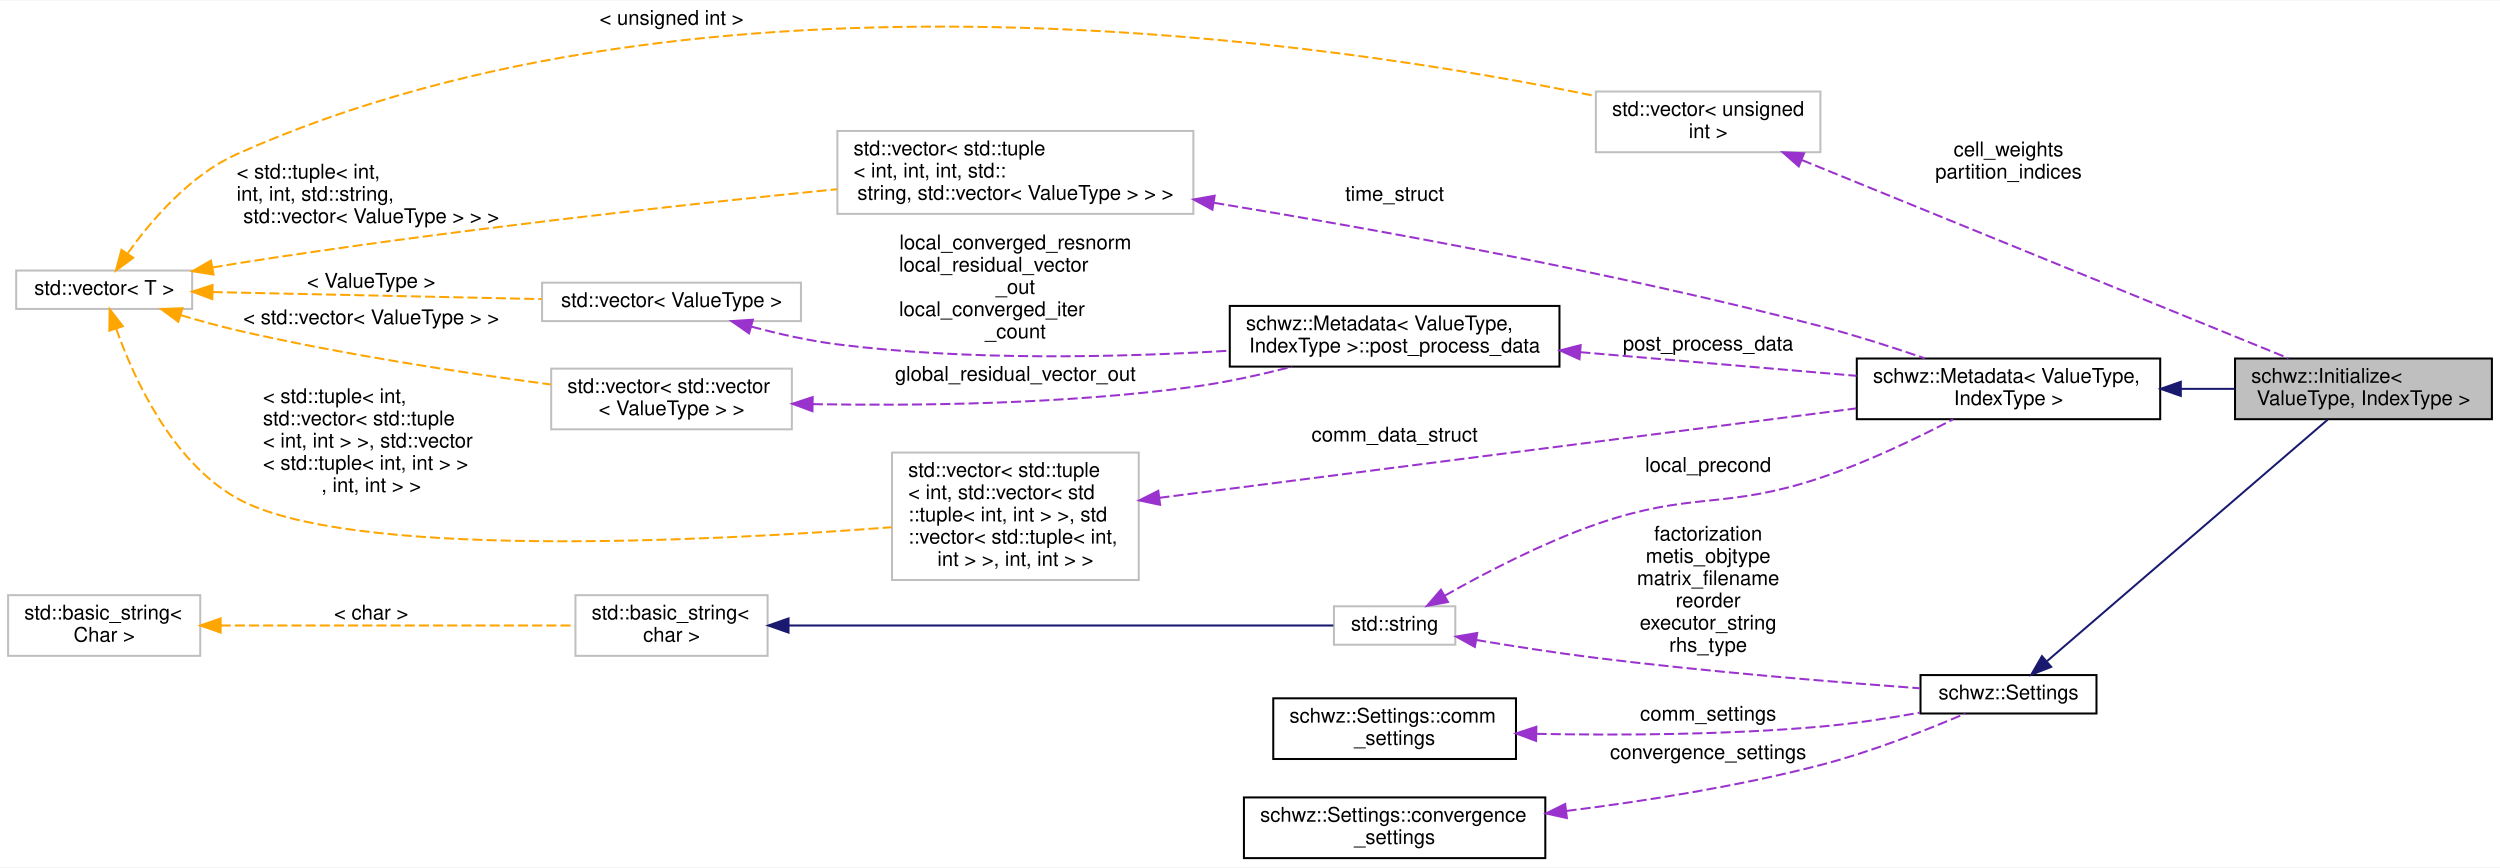
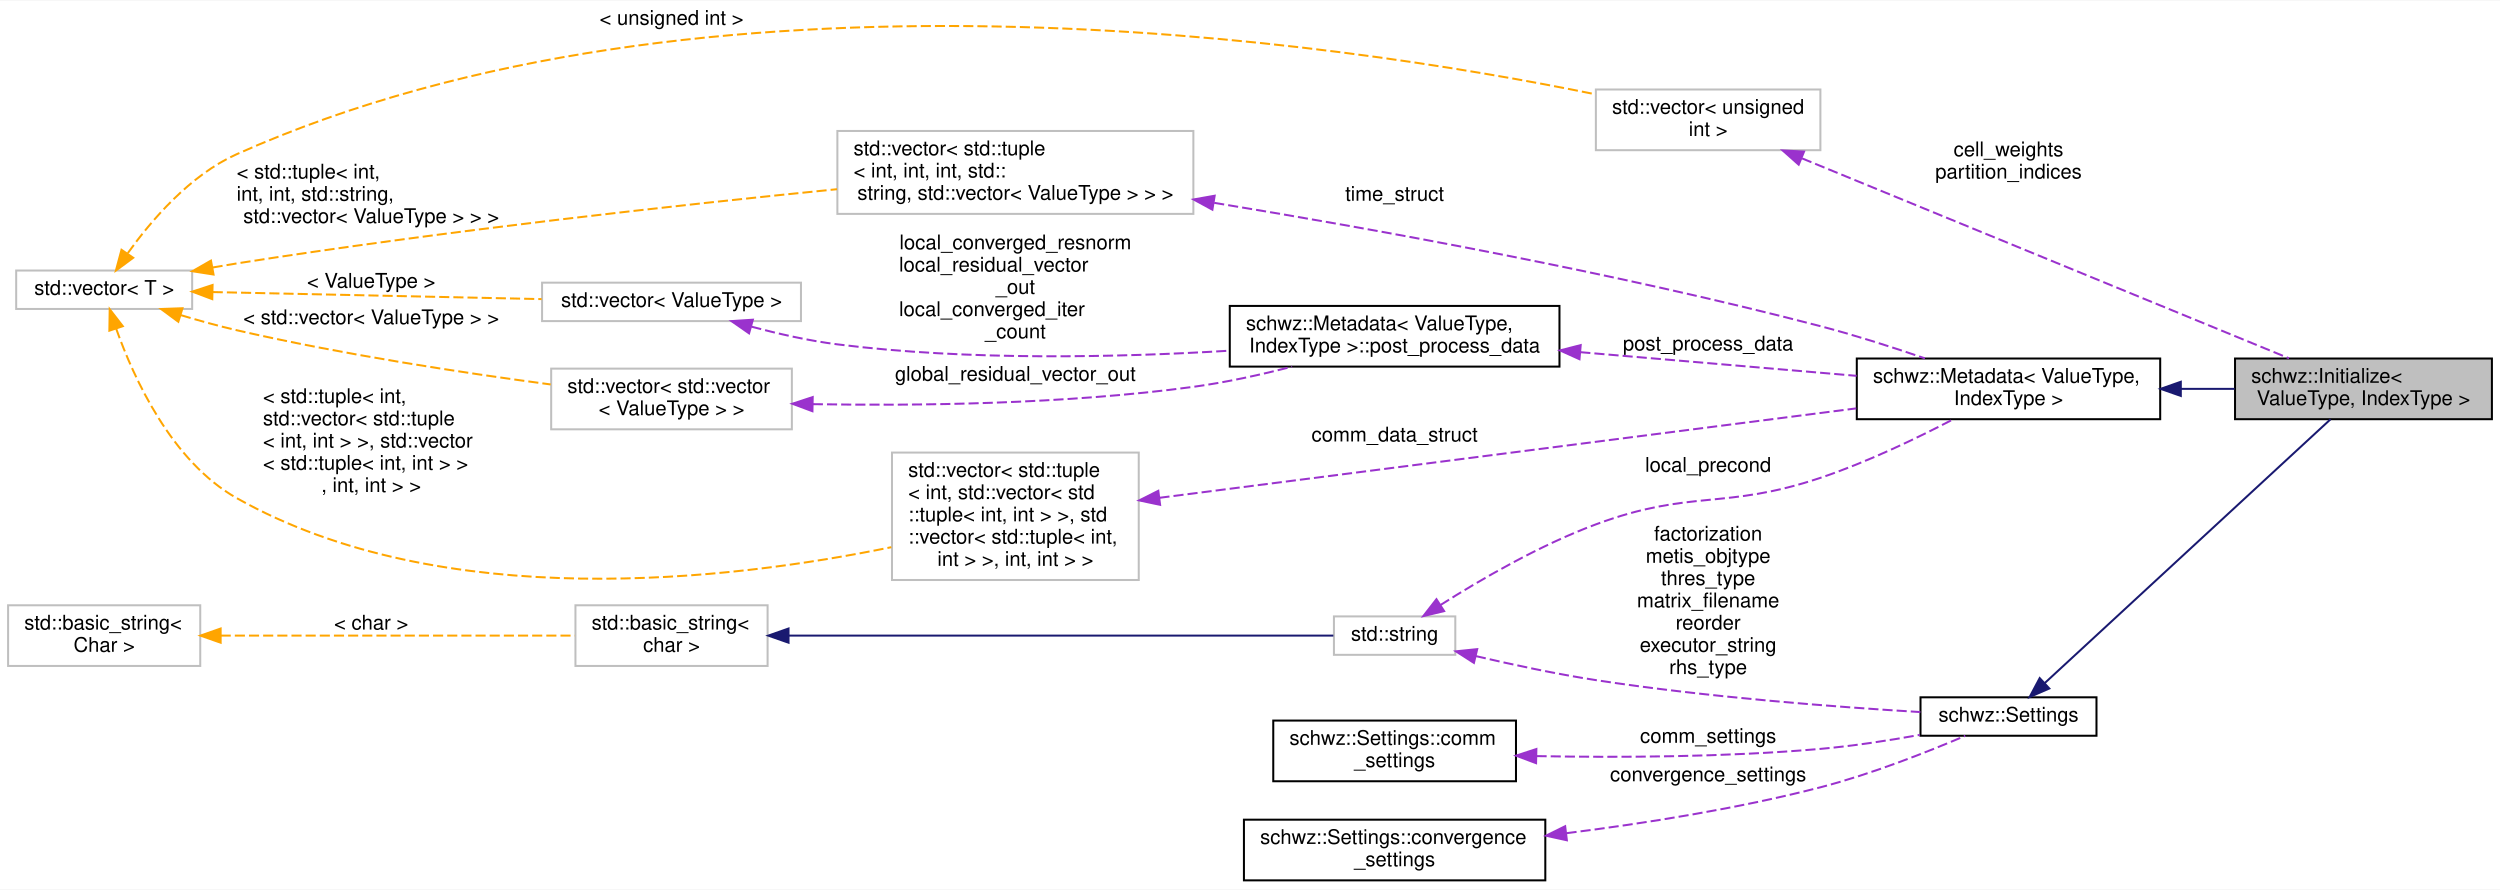
- <svg xmlns="http://www.w3.org/2000/svg" xmlns:xlink="http://www.w3.org/1999/xlink" width="1236pt" height="429pt" viewBox="0.00 0.00 1236.00 428.50">
-   <g id="graph0" class="graph" transform="scale(1 1) rotate(0) translate(4 424.5)">
-     <polygon fill="#ffffff" stroke="transparent" points="-4,4 -4,-424.5 1232,-424.5 1232,4 -4,4" />
+ <svg xmlns="http://www.w3.org/2000/svg" xmlns:xlink="http://www.w3.org/1999/xlink" width="1236pt" height="440pt" viewBox="0.00 0.00 1236.00 439.50">
+   <g id="graph0" class="graph" transform="scale(1 1) rotate(0) translate(4 435.5)">
+     <polygon fill="#ffffff" stroke="transparent" points="-4,4 -4,-435.5 1232,-435.5 1232,4 -4,4" />
    <g id="node1" class="node">
-       <polygon fill="#bfbfbf" stroke="#000000" points="1101,-217.5 1101,-247.5 1228,-247.5 1228,-217.5 1101,-217.5" />
-       <text text-anchor="start" x="1109" y="-235.5" font-family="Helvetica,sans-Serif" font-size="10.00" fill="#000000">schwz::Initialize&lt;</text>
-       <text text-anchor="middle" x="1164.5" y="-224.5" font-family="Helvetica,sans-Serif" font-size="10.00" fill="#000000"> ValueType, IndexType &gt;</text>
+       <polygon fill="#bfbfbf" stroke="#000000" points="1101,-228.5 1101,-258.5 1228,-258.5 1228,-228.5 1101,-228.5" />
+       <text text-anchor="start" x="1109" y="-246.5" font-family="Helvetica,sans-Serif" font-size="10.00" fill="#000000">schwz::Initialize&lt;</text>
+       <text text-anchor="middle" x="1164.5" y="-235.5" font-family="Helvetica,sans-Serif" font-size="10.00" fill="#000000"> ValueType, IndexType &gt;</text>
    </g>
    <g id="node2" class="node">
      <g id="a_node2">
        <a xlink:href="structschwz_1_1Settings.html" target="_top" xlink:title="The struct that contains the solver settings and the parameters to be set by the user. ">
          <polygon fill="#ffffff" stroke="#000000" points="945.5,-72 945.5,-91 1032.5,-91 1032.5,-72 945.5,-72" />
          <text text-anchor="middle" x="989" y="-79" font-family="Helvetica,sans-Serif" font-size="10.00" fill="#000000">schwz::Settings</text>
        </a>
      </g>
    </g>
    <g id="edge1" class="edge">
-       <path fill="none" stroke="#191970" d="M1008.104,-97.937C1042.338,-127.392 1113.652,-188.75 1146.824,-217.291" />
-       <polygon fill="#191970" stroke="#191970" points="1010.108,-95.044 1000.245,-91.175 1005.543,-100.351 1010.108,-95.044" />
+       <path fill="none" stroke="#191970" d="M1006.865,-97.99C1041.068,-129.562 1115.322,-198.104 1148.233,-228.484" />
+       <polygon fill="#191970" stroke="#191970" points="1009.175,-95.36 999.453,-91.149 1004.427,-100.503 1009.175,-95.36" />
    </g>
    <g id="node3" class="node">
      <g id="a_node3">
        <a xlink:href="structschwz_1_1Settings_1_1comm__settings.html" target="_top" xlink:title="The settings for the various available communication paradigms. ">
          <polygon fill="#ffffff" stroke="#000000" points="625.5,-49.5 625.5,-79.5 745.5,-79.5 745.5,-49.5 625.5,-49.5" />
          <text text-anchor="start" x="633.5" y="-67.5" font-family="Helvetica,sans-Serif" font-size="10.00" fill="#000000">schwz::Settings::comm</text>
          <text text-anchor="middle" x="685.5" y="-56.5" font-family="Helvetica,sans-Serif" font-size="10.00" fill="#000000">_settings</text>
        </a>
      </g>
    </g>
    <g id="edge2" class="edge">
      <path fill="none" stroke="#9a32cd" stroke-dasharray="5,2" d="M755.666,-61.934C796.66,-61.159 849.35,-61.405 896,-65.5 912.157,-66.918 929.726,-69.633 945.198,-72.428" />
      <polygon fill="#9a32cd" stroke="#9a32cd" points="755.429,-58.439 745.506,-62.152 755.579,-65.437 755.429,-58.439" />
      <text text-anchor="middle" x="840.5" y="-68.5" font-family="Helvetica,sans-Serif" font-size="10.00" fill="#000000"> comm_settings</text>
    </g>
    <g id="node4" class="node">
      <g id="a_node4">
        <a xlink:title="STL class. ">
-           <polygon fill="#ffffff" stroke="#bfbfbf" points="655.5,-106 655.5,-125 715.5,-125 715.5,-106 655.5,-106" />
-           <text text-anchor="middle" x="685.5" y="-113" font-family="Helvetica,sans-Serif" font-size="10.00" fill="#000000">std::string</text>
+           <polygon fill="#ffffff" stroke="#bfbfbf" points="655.5,-112 655.5,-131 715.5,-131 715.5,-112 655.5,-112" />
+           <text text-anchor="middle" x="685.5" y="-119" font-family="Helvetica,sans-Serif" font-size="10.00" fill="#000000">std::string</text>
        </a>
      </g>
    </g>
    <g id="edge3" class="edge">
-       <path fill="none" stroke="#9a32cd" stroke-dasharray="5,2" d="M725.811,-108.347C743.872,-105.316 765.46,-101.93 785,-99.5 840.041,-92.655 903.754,-87.468 945.13,-84.461" />
-       <polygon fill="#9a32cd" stroke="#9a32cd" points="725.174,-104.905 715.903,-110.033 726.348,-111.806 725.174,-104.905" />
-       <text text-anchor="middle" x="840.5" y="-157.5" font-family="Helvetica,sans-Serif" font-size="10.00" fill="#000000"> factorization</text>
-       <text text-anchor="middle" x="840.5" y="-146.5" font-family="Helvetica,sans-Serif" font-size="10.00" fill="#000000">metis_objtype</text>
+       <path fill="none" stroke="#9a32cd" stroke-dasharray="5,2" d="M725.681,-111.372C743.717,-107.148 765.322,-102.531 785,-99.5 839.994,-91.031 903.989,-86.189 945.427,-83.706" />
+       <polygon fill="#9a32cd" stroke="#9a32cd" points="724.705,-108.006 715.791,-113.731 726.33,-114.815 724.705,-108.006" />
+       <text text-anchor="middle" x="840.5" y="-168.5" font-family="Helvetica,sans-Serif" font-size="10.00" fill="#000000"> factorization</text>
+       <text text-anchor="middle" x="840.5" y="-157.5" font-family="Helvetica,sans-Serif" font-size="10.00" fill="#000000">metis_objtype</text>
+       <text text-anchor="middle" x="840.5" y="-146.5" font-family="Helvetica,sans-Serif" font-size="10.00" fill="#000000">thres_type</text>
      <text text-anchor="middle" x="840.5" y="-135.5" font-family="Helvetica,sans-Serif" font-size="10.00" fill="#000000">matrix_filename</text>
      <text text-anchor="middle" x="840.5" y="-124.5" font-family="Helvetica,sans-Serif" font-size="10.00" fill="#000000">reorder</text>
      <text text-anchor="middle" x="840.5" y="-113.5" font-family="Helvetica,sans-Serif" font-size="10.00" fill="#000000">executor_string</text>
      <text text-anchor="middle" x="840.5" y="-102.5" font-family="Helvetica,sans-Serif" font-size="10.00" fill="#000000">rhs_type</text>
    </g>
    <g id="node8" class="node">
      <g id="a_node8">
        <a xlink:href="structschwz_1_1Metadata.html" target="_top" xlink:title="The solver metadata struct. ">
-           <polygon fill="#ffffff" stroke="#000000" points="914,-217.5 914,-247.5 1064,-247.5 1064,-217.5 914,-217.5" />
-           <text text-anchor="start" x="922" y="-235.5" font-family="Helvetica,sans-Serif" font-size="10.00" fill="#000000">schwz::Metadata&lt; ValueType,</text>
-           <text text-anchor="middle" x="989" y="-224.5" font-family="Helvetica,sans-Serif" font-size="10.00" fill="#000000"> IndexType &gt;</text>
+           <polygon fill="#ffffff" stroke="#000000" points="914,-228.5 914,-258.5 1064,-258.5 1064,-228.5 914,-228.5" />
+           <text text-anchor="start" x="922" y="-246.5" font-family="Helvetica,sans-Serif" font-size="10.00" fill="#000000">schwz::Metadata&lt; ValueType,</text>
+           <text text-anchor="middle" x="989" y="-235.5" font-family="Helvetica,sans-Serif" font-size="10.00" fill="#000000"> IndexType &gt;</text>
        </a>
      </g>
    </g>
    <g id="edge10" class="edge">
-       <path fill="none" stroke="#9a32cd" stroke-dasharray="5,2" d="M710.37,-130.297C730.029,-141.419 758.483,-156.269 785,-165.5 832.581,-182.063 848.226,-172.503 896,-188.5 918.865,-196.156 943.477,-207.974 961.635,-217.434" />
-       <polygon fill="#9a32cd" stroke="#9a32cd" points="711.886,-127.131 701.473,-125.177 708.395,-133.199 711.886,-127.131" />
-       <text text-anchor="middle" x="840.5" y="-191.5" font-family="Helvetica,sans-Serif" font-size="10.00" fill="#000000"> local_precond</text>
+       <path fill="none" stroke="#9a32cd" stroke-dasharray="5,2" d="M708.187,-136.64C727.764,-149.055 757.197,-166.205 785,-176.5 832.246,-193.995 848.226,-183.503 896,-199.5 918.865,-207.156 943.477,-218.974 961.635,-228.434" />
+       <polygon fill="#9a32cd" stroke="#9a32cd" points="709.973,-133.626 699.673,-131.143 706.176,-139.507 709.973,-133.626" />
+       <text text-anchor="middle" x="840.5" y="-202.5" font-family="Helvetica,sans-Serif" font-size="10.00" fill="#000000"> local_precond</text>
    </g>
    <g id="node5" class="node">
-       <polygon fill="#ffffff" stroke="#bfbfbf" points="280.5,-100.5 280.5,-130.5 375.5,-130.5 375.5,-100.5 280.5,-100.5" />
-       <text text-anchor="start" x="288.5" y="-118.5" font-family="Helvetica,sans-Serif" font-size="10.00" fill="#000000">std::basic_string&lt;</text>
-       <text text-anchor="middle" x="328" y="-107.5" font-family="Helvetica,sans-Serif" font-size="10.00" fill="#000000"> char &gt;</text>
+       <polygon fill="#ffffff" stroke="#bfbfbf" points="280.5,-106.5 280.5,-136.5 375.5,-136.5 375.5,-106.5 280.5,-106.5" />
+       <text text-anchor="start" x="288.5" y="-124.5" font-family="Helvetica,sans-Serif" font-size="10.00" fill="#000000">std::basic_string&lt;</text>
+       <text text-anchor="middle" x="328" y="-113.5" font-family="Helvetica,sans-Serif" font-size="10.00" fill="#000000"> char &gt;</text>
    </g>
    <g id="edge4" class="edge">
-       <path fill="none" stroke="#191970" d="M385.845,-115.5C462.709,-115.5 595.715,-115.5 655.211,-115.5" />
-       <polygon fill="#191970" stroke="#191970" points="385.843,-112 375.843,-115.5 385.843,-119 385.843,-112" />
+       <path fill="none" stroke="#191970" d="M385.845,-121.5C462.709,-121.5 595.715,-121.5 655.211,-121.5" />
+       <polygon fill="#191970" stroke="#191970" points="385.843,-118 375.843,-121.5 385.843,-125 385.843,-118" />
    </g>
    <g id="node6" class="node">
      <g id="a_node6">
        <a xlink:title="STL class. ">
-           <polygon fill="#ffffff" stroke="#bfbfbf" points="0,-100.5 0,-130.5 95,-130.5 95,-100.5 0,-100.5" />
-           <text text-anchor="start" x="8" y="-118.5" font-family="Helvetica,sans-Serif" font-size="10.00" fill="#000000">std::basic_string&lt;</text>
-           <text text-anchor="middle" x="47.5" y="-107.5" font-family="Helvetica,sans-Serif" font-size="10.00" fill="#000000"> Char &gt;</text>
+           <polygon fill="#ffffff" stroke="#bfbfbf" points="0,-106.5 0,-136.5 95,-136.5 95,-106.5 0,-106.5" />
+           <text text-anchor="start" x="8" y="-124.5" font-family="Helvetica,sans-Serif" font-size="10.00" fill="#000000">std::basic_string&lt;</text>
+           <text text-anchor="middle" x="47.5" y="-113.5" font-family="Helvetica,sans-Serif" font-size="10.00" fill="#000000"> Char &gt;</text>
        </a>
      </g>
    </g>
    <g id="edge5" class="edge">
-       <path fill="none" stroke="#ffa500" stroke-dasharray="5,2" d="M105.094,-115.5C156.777,-115.5 231.742,-115.5 280.184,-115.5" />
-       <polygon fill="#ffa500" stroke="#ffa500" points="105.083,-112 95.083,-115.5 105.083,-119 105.083,-112" />
-       <text text-anchor="middle" x="179.5" y="-118.5" font-family="Helvetica,sans-Serif" font-size="10.00" fill="#000000"> &lt; char &gt;</text>
+       <path fill="none" stroke="#ffa500" stroke-dasharray="5,2" d="M105.094,-121.5C156.777,-121.5 231.742,-121.5 280.184,-121.5" />
+       <polygon fill="#ffa500" stroke="#ffa500" points="105.083,-118 95.083,-121.5 105.083,-125 105.083,-118" />
+       <text text-anchor="middle" x="179.5" y="-124.5" font-family="Helvetica,sans-Serif" font-size="10.00" fill="#000000"> &lt; char &gt;</text>
    </g>
    <g id="node7" class="node">
      <g id="a_node7">
        <a xlink:href="structschwz_1_1Settings_1_1convergence__settings.html" target="_top" xlink:title="The various convergence settings available. ">
          <polygon fill="#ffffff" stroke="#000000" points="611,-.5 611,-30.5 760,-30.5 760,-.5 611,-.5" />
          <text text-anchor="start" x="619" y="-18.5" font-family="Helvetica,sans-Serif" font-size="10.00" fill="#000000">schwz::Settings::convergence</text>
          <text text-anchor="middle" x="685.5" y="-7.5" font-family="Helvetica,sans-Serif" font-size="10.00" fill="#000000">_settings</text>
        </a>
      </g>
    </g>
    <g id="edge6" class="edge">
      <path fill="none" stroke="#9a32cd" stroke-dasharray="5,2" d="M770.492,-23.822C809.168,-28.677 855.292,-35.972 896,-46.5 921.22,-53.023 949.044,-64.028 967.626,-71.958" />
      <polygon fill="#9a32cd" stroke="#9a32cd" points="770.662,-20.317 760.312,-22.578 769.813,-27.265 770.662,-20.317" />
      <text text-anchor="middle" x="840.5" y="-49.5" font-family="Helvetica,sans-Serif" font-size="10.00" fill="#000000"> convergence_settings</text>
    </g>
    <g id="edge7" class="edge">
-       <path fill="none" stroke="#191970" d="M1074.243,-232.5C1083.177,-232.5 1092.145,-232.5 1100.777,-232.5" />
-       <polygon fill="#191970" stroke="#191970" points="1074.192,-229 1064.191,-232.5 1074.191,-236 1074.192,-229" />
+       <path fill="none" stroke="#191970" d="M1074.243,-243.5C1083.177,-243.5 1092.145,-243.5 1100.777,-243.5" />
+       <polygon fill="#191970" stroke="#191970" points="1074.192,-240 1064.191,-243.5 1074.191,-247 1074.192,-240" />
    </g>
    <g id="node9" class="node">
-       <polygon fill="#ffffff" stroke="#bfbfbf" points="410,-319 410,-360 586,-360 586,-319 410,-319" />
-       <text text-anchor="start" x="418" y="-348" font-family="Helvetica,sans-Serif" font-size="10.00" fill="#000000">std::vector&lt; std::tuple</text>
-       <text text-anchor="start" x="418" y="-337" font-family="Helvetica,sans-Serif" font-size="10.00" fill="#000000">&lt; int, int, int, std::</text>
-       <text text-anchor="middle" x="498" y="-326" font-family="Helvetica,sans-Serif" font-size="10.00" fill="#000000">string, std::vector&lt; ValueType &gt; &gt; &gt;</text>
+       <polygon fill="#ffffff" stroke="#bfbfbf" points="410,-330 410,-371 586,-371 586,-330 410,-330" />
+       <text text-anchor="start" x="418" y="-359" font-family="Helvetica,sans-Serif" font-size="10.00" fill="#000000">std::vector&lt; std::tuple</text>
+       <text text-anchor="start" x="418" y="-348" font-family="Helvetica,sans-Serif" font-size="10.00" fill="#000000">&lt; int, int, int, std::</text>
+       <text text-anchor="middle" x="498" y="-337" font-family="Helvetica,sans-Serif" font-size="10.00" fill="#000000">string, std::vector&lt; ValueType &gt; &gt; &gt;</text>
    </g>
    <g id="edge8" class="edge">
-       <path fill="none" stroke="#9a32cd" stroke-dasharray="5,2" d="M596.29,-324.476C677.34,-311.194 794.986,-289.855 896,-263.5 913.127,-259.031 931.687,-253.077 947.689,-247.582" />
-       <polygon fill="#9a32cd" stroke="#9a32cd" points="595.403,-321.074 586.095,-326.136 596.528,-327.983 595.403,-321.074" />
-       <text text-anchor="middle" x="685.5" y="-325.5" font-family="Helvetica,sans-Serif" font-size="10.00" fill="#000000"> time_struct</text>
+       <path fill="none" stroke="#9a32cd" stroke-dasharray="5,2" d="M596.29,-335.476C677.34,-322.194 794.986,-300.855 896,-274.5 913.127,-270.031 931.687,-264.077 947.689,-258.582" />
+       <polygon fill="#9a32cd" stroke="#9a32cd" points="595.403,-332.074 586.095,-337.136 596.528,-338.983 595.403,-332.074" />
+       <text text-anchor="middle" x="685.5" y="-336.5" font-family="Helvetica,sans-Serif" font-size="10.00" fill="#000000"> time_struct</text>
    </g>
    <g id="node10" class="node">
      <g id="a_node10">
        <a xlink:title="STL class. ">
-           <polygon fill="#ffffff" stroke="#bfbfbf" points="4,-272 4,-291 91,-291 91,-272 4,-272" />
-           <text text-anchor="middle" x="47.5" y="-279" font-family="Helvetica,sans-Serif" font-size="10.00" fill="#000000">std::vector&lt; T &gt;</text>
+           <polygon fill="#ffffff" stroke="#bfbfbf" points="4,-283 4,-302 91,-302 91,-283 4,-283" />
+           <text text-anchor="middle" x="47.5" y="-290" font-family="Helvetica,sans-Serif" font-size="10.00" fill="#000000">std::vector&lt; T &gt;</text>
        </a>
      </g>
    </g>
    <g id="edge9" class="edge">
-       <path fill="none" stroke="#ffa500" stroke-dasharray="5,2" d="M101.09,-292.496C105.114,-293.211 109.117,-293.889 113,-294.5 214.377,-310.459 331.595,-323.373 409.806,-331.207" />
-       <polygon fill="#ffa500" stroke="#ffa500" points="101.571,-289.026 91.102,-290.656 100.303,-295.91 101.571,-289.026" />
-       <text text-anchor="start" x="113" y="-336.5" font-family="Helvetica,sans-Serif" font-size="10.00" fill="#000000"> &lt; std::tuple&lt; int,</text>
-       <text text-anchor="start" x="113" y="-325.5" font-family="Helvetica,sans-Serif" font-size="10.00" fill="#000000"> int, int, std::string,</text>
-       <text text-anchor="middle" x="179.5" y="-314.5" font-family="Helvetica,sans-Serif" font-size="10.00" fill="#000000"> std::vector&lt; ValueType &gt; &gt; &gt;</text>
+       <path fill="none" stroke="#ffa500" stroke-dasharray="5,2" d="M101.09,-303.496C105.114,-304.211 109.117,-304.889 113,-305.5 214.377,-321.459 331.595,-334.373 409.806,-342.207" />
+       <polygon fill="#ffa500" stroke="#ffa500" points="101.571,-300.026 91.102,-301.656 100.303,-306.91 101.571,-300.026" />
+       <text text-anchor="start" x="113" y="-347.5" font-family="Helvetica,sans-Serif" font-size="10.00" fill="#000000"> &lt; std::tuple&lt; int,</text>
+       <text text-anchor="start" x="113" y="-336.5" font-family="Helvetica,sans-Serif" font-size="10.00" fill="#000000"> int, int, std::string,</text>
+       <text text-anchor="middle" x="179.5" y="-325.5" font-family="Helvetica,sans-Serif" font-size="10.00" fill="#000000"> std::vector&lt; ValueType &gt; &gt; &gt;</text>
    </g>
    <g id="node12" class="node">
-       <polygon fill="#ffffff" stroke="#bfbfbf" points="264,-266 264,-285 392,-285 392,-266 264,-266" />
-       <text text-anchor="middle" x="328" y="-273" font-family="Helvetica,sans-Serif" font-size="10.00" fill="#000000">std::vector&lt; ValueType &gt;</text>
+       <polygon fill="#ffffff" stroke="#bfbfbf" points="264,-277 264,-296 392,-296 392,-277 264,-277" />
+       <text text-anchor="middle" x="328" y="-284" font-family="Helvetica,sans-Serif" font-size="10.00" fill="#000000">std::vector&lt; ValueType &gt;</text>
    </g>
    <g id="edge13" class="edge">
-       <path fill="none" stroke="#ffa500" stroke-dasharray="5,2" d="M101.163,-280.352C147.509,-279.361 214.576,-277.926 263.766,-276.874" />
-       <polygon fill="#ffa500" stroke="#ffa500" points="100.943,-276.856 91.02,-280.569 101.093,-283.854 100.943,-276.856" />
-       <text text-anchor="middle" x="179.5" y="-282.5" font-family="Helvetica,sans-Serif" font-size="10.00" fill="#000000"> &lt; ValueType &gt;</text>
+       <path fill="none" stroke="#ffa500" stroke-dasharray="5,2" d="M101.163,-291.352C147.509,-290.361 214.576,-288.926 263.766,-287.874" />
+       <polygon fill="#ffa500" stroke="#ffa500" points="100.943,-287.856 91.02,-291.569 101.093,-294.854 100.943,-287.856" />
+       <text text-anchor="middle" x="179.5" y="-293.5" font-family="Helvetica,sans-Serif" font-size="10.00" fill="#000000"> &lt; ValueType &gt;</text>
    </g>
    <g id="node13" class="node">
-       <polygon fill="#ffffff" stroke="#bfbfbf" points="268.5,-212.5 268.5,-242.5 387.5,-242.5 387.5,-212.5 268.5,-212.5" />
-       <text text-anchor="start" x="276.5" y="-230.5" font-family="Helvetica,sans-Serif" font-size="10.00" fill="#000000">std::vector&lt; std::vector</text>
-       <text text-anchor="middle" x="328" y="-219.5" font-family="Helvetica,sans-Serif" font-size="10.00" fill="#000000">&lt; ValueType &gt; &gt;</text>
+       <polygon fill="#ffffff" stroke="#bfbfbf" points="268.5,-223.5 268.5,-253.5 387.5,-253.5 387.5,-223.5 268.5,-223.5" />
+       <text text-anchor="start" x="276.5" y="-241.5" font-family="Helvetica,sans-Serif" font-size="10.00" fill="#000000">std::vector&lt; std::vector</text>
+       <text text-anchor="middle" x="328" y="-230.5" font-family="Helvetica,sans-Serif" font-size="10.00" fill="#000000">&lt; ValueType &gt; &gt;</text>
    </g>
    <g id="edge15" class="edge">
-       <path fill="none" stroke="#ffa500" stroke-dasharray="5,2" d="M85.446,-268.934C94.416,-266.236 103.993,-263.577 113,-261.5 164.922,-249.529 224.871,-240.431 268.254,-234.672" />
-       <polygon fill="#ffa500" stroke="#ffa500" points="84.159,-265.668 75.638,-271.966 86.226,-272.356 84.159,-265.668" />
-       <text text-anchor="middle" x="179.5" y="-264.5" font-family="Helvetica,sans-Serif" font-size="10.00" fill="#000000"> &lt; std::vector&lt; ValueType &gt; &gt;</text>
+       <path fill="none" stroke="#ffa500" stroke-dasharray="5,2" d="M85.446,-279.934C94.416,-277.236 103.993,-274.577 113,-272.5 164.922,-260.529 224.871,-251.431 268.254,-245.672" />
+       <polygon fill="#ffa500" stroke="#ffa500" points="84.159,-276.668 75.638,-282.966 86.226,-283.356 84.159,-276.668" />
+       <text text-anchor="middle" x="179.5" y="-275.5" font-family="Helvetica,sans-Serif" font-size="10.00" fill="#000000"> &lt; std::vector&lt; ValueType &gt; &gt;</text>
    </g>
    <g id="node14" class="node">
-       <polygon fill="#ffffff" stroke="#bfbfbf" points="437,-138 437,-201 559,-201 559,-138 437,-138" />
-       <text text-anchor="start" x="445" y="-189" font-family="Helvetica,sans-Serif" font-size="10.00" fill="#000000">std::vector&lt; std::tuple</text>
-       <text text-anchor="start" x="445" y="-178" font-family="Helvetica,sans-Serif" font-size="10.00" fill="#000000">&lt; int, std::vector&lt; std</text>
-       <text text-anchor="start" x="445" y="-167" font-family="Helvetica,sans-Serif" font-size="10.00" fill="#000000">::tuple&lt; int, int &gt; &gt;, std</text>
-       <text text-anchor="start" x="445" y="-156" font-family="Helvetica,sans-Serif" font-size="10.00" fill="#000000">::vector&lt; std::tuple&lt; int,</text>
-       <text text-anchor="middle" x="498" y="-145" font-family="Helvetica,sans-Serif" font-size="10.00" fill="#000000"> int &gt; &gt;, int, int &gt; &gt;</text>
+       <polygon fill="#ffffff" stroke="#bfbfbf" points="437,-149 437,-212 559,-212 559,-149 437,-149" />
+       <text text-anchor="start" x="445" y="-200" font-family="Helvetica,sans-Serif" font-size="10.00" fill="#000000">std::vector&lt; std::tuple</text>
+       <text text-anchor="start" x="445" y="-189" font-family="Helvetica,sans-Serif" font-size="10.00" fill="#000000">&lt; int, std::vector&lt; std</text>
+       <text text-anchor="start" x="445" y="-178" font-family="Helvetica,sans-Serif" font-size="10.00" fill="#000000">::tuple&lt; int, int &gt; &gt;, std</text>
+       <text text-anchor="start" x="445" y="-167" font-family="Helvetica,sans-Serif" font-size="10.00" fill="#000000">::vector&lt; std::tuple&lt; int,</text>
+       <text text-anchor="middle" x="498" y="-156" font-family="Helvetica,sans-Serif" font-size="10.00" fill="#000000"> int &gt; &gt;, int, int &gt; &gt;</text>
    </g>
    <g id="edge17" class="edge">
-       <path fill="none" stroke="#ffa500" stroke-dasharray="5,2" d="M53.439,-262.238C62.123,-237.798 80.849,-196.648 113,-178.5 166.638,-148.223 342.499,-156.866 436.864,-164.09" />
-       <polygon fill="#ffa500" stroke="#ffa500" points="50.074,-261.267 50.233,-271.861 56.715,-263.48 50.074,-261.267" />
-       <text text-anchor="start" x="126" y="-225.5" font-family="Helvetica,sans-Serif" font-size="10.00" fill="#000000"> &lt; std::tuple&lt; int,</text>
-       <text text-anchor="start" x="126" y="-214.5" font-family="Helvetica,sans-Serif" font-size="10.00" fill="#000000"> std::vector&lt; std::tuple</text>
-       <text text-anchor="start" x="126" y="-203.5" font-family="Helvetica,sans-Serif" font-size="10.00" fill="#000000">&lt; int, int &gt; &gt;, std::vector</text>
-       <text text-anchor="start" x="126" y="-192.5" font-family="Helvetica,sans-Serif" font-size="10.00" fill="#000000">&lt; std::tuple&lt; int, int &gt; &gt;</text>
-       <text text-anchor="middle" x="179.5" y="-181.5" font-family="Helvetica,sans-Serif" font-size="10.00" fill="#000000">, int, int &gt; &gt;</text>
+       <path fill="none" stroke="#ffa500" stroke-dasharray="5,2" d="M53.439,-273.238C62.123,-248.798 80.849,-207.648 113,-189.5 214.6,-132.151 356.575,-148.803 436.675,-165.218" />
+       <polygon fill="#ffa500" stroke="#ffa500" points="50.074,-272.267 50.233,-282.861 56.715,-274.48 50.074,-272.267" />
+       <text text-anchor="start" x="126" y="-236.5" font-family="Helvetica,sans-Serif" font-size="10.00" fill="#000000"> &lt; std::tuple&lt; int,</text>
+       <text text-anchor="start" x="126" y="-225.5" font-family="Helvetica,sans-Serif" font-size="10.00" fill="#000000"> std::vector&lt; std::tuple</text>
+       <text text-anchor="start" x="126" y="-214.5" font-family="Helvetica,sans-Serif" font-size="10.00" fill="#000000">&lt; int, int &gt; &gt;, std::vector</text>
+       <text text-anchor="start" x="126" y="-203.5" font-family="Helvetica,sans-Serif" font-size="10.00" fill="#000000">&lt; std::tuple&lt; int, int &gt; &gt;</text>
+       <text text-anchor="middle" x="179.5" y="-192.5" font-family="Helvetica,sans-Serif" font-size="10.00" fill="#000000">, int, int &gt; &gt;</text>
    </g>
    <g id="node15" class="node">
-       <polygon fill="#ffffff" stroke="#bfbfbf" points="785,-349.5 785,-379.5 896,-379.5 896,-349.5 785,-349.5" />
-       <text text-anchor="start" x="793" y="-367.5" font-family="Helvetica,sans-Serif" font-size="10.00" fill="#000000">std::vector&lt; unsigned</text>
-       <text text-anchor="middle" x="840.5" y="-356.5" font-family="Helvetica,sans-Serif" font-size="10.00" fill="#000000"> int &gt;</text>
+       <polygon fill="#ffffff" stroke="#bfbfbf" points="785,-361.5 785,-391.5 896,-391.5 896,-361.5 785,-361.5" />
+       <text text-anchor="start" x="793" y="-379.5" font-family="Helvetica,sans-Serif" font-size="10.00" fill="#000000">std::vector&lt; unsigned</text>
+       <text text-anchor="middle" x="840.5" y="-368.5" font-family="Helvetica,sans-Serif" font-size="10.00" fill="#000000"> int &gt;</text>
    </g>
    <g id="edge19" class="edge">
-       <path fill="none" stroke="#ffa500" stroke-dasharray="5,2" d="M59.184,-299.604C70.704,-315.682 89.908,-338.181 113,-348.5 343.97,-451.709 658.74,-403.242 784.883,-377.238" />
-       <polygon fill="#ffa500" stroke="#ffa500" points="61.85,-297.301 53.318,-291.02 56.071,-301.251 61.85,-297.301" />
-       <text text-anchor="middle" x="328" y="-412.5" font-family="Helvetica,sans-Serif" font-size="10.00" fill="#000000"> &lt; unsigned int &gt;</text>
+       <path fill="none" stroke="#ffa500" stroke-dasharray="5,2" d="M59.184,-310.604C70.704,-326.682 89.908,-349.181 113,-359.5 343.978,-462.712 658.743,-414.856 784.884,-389.117" />
+       <polygon fill="#ffa500" stroke="#ffa500" points="61.85,-308.301 53.318,-302.02 56.071,-312.251 61.85,-308.301" />
+       <text text-anchor="middle" x="328" y="-423.5" font-family="Helvetica,sans-Serif" font-size="10.00" fill="#000000"> &lt; unsigned int &gt;</text>
    </g>
    <g id="node11" class="node">
      <g id="a_node11">
        <a xlink:href="structschwz_1_1Metadata_1_1post__process__data.html" target="_top" xlink:title="The struct used for storing data for post-processing. ">
-           <polygon fill="#ffffff" stroke="#000000" points="604,-243.5 604,-273.5 767,-273.5 767,-243.5 604,-243.5" />
-           <text text-anchor="start" x="612" y="-261.5" font-family="Helvetica,sans-Serif" font-size="10.00" fill="#000000">schwz::Metadata&lt; ValueType,</text>
-           <text text-anchor="middle" x="685.5" y="-250.5" font-family="Helvetica,sans-Serif" font-size="10.00" fill="#000000"> IndexType &gt;::post_process_data</text>
+           <polygon fill="#ffffff" stroke="#000000" points="604,-254.5 604,-284.5 767,-284.5 767,-254.5 604,-254.5" />
+           <text text-anchor="start" x="612" y="-272.5" font-family="Helvetica,sans-Serif" font-size="10.00" fill="#000000">schwz::Metadata&lt; ValueType,</text>
+           <text text-anchor="middle" x="685.5" y="-261.5" font-family="Helvetica,sans-Serif" font-size="10.00" fill="#000000"> IndexType &gt;::post_process_data</text>
        </a>
      </g>
    </g>
    <g id="edge11" class="edge">
-       <path fill="none" stroke="#9a32cd" stroke-dasharray="5,2" d="M777.289,-250.637C820.98,-246.894 872.573,-242.474 913.889,-238.935" />
-       <polygon fill="#9a32cd" stroke="#9a32cd" points="776.896,-247.157 767.232,-251.498 777.494,-254.132 776.896,-247.157" />
-       <text text-anchor="middle" x="840.5" y="-251.5" font-family="Helvetica,sans-Serif" font-size="10.00" fill="#000000"> post_process_data</text>
+       <path fill="none" stroke="#9a32cd" stroke-dasharray="5,2" d="M777.289,-261.637C820.98,-257.894 872.573,-253.474 913.889,-249.935" />
+       <polygon fill="#9a32cd" stroke="#9a32cd" points="776.896,-258.157 767.232,-262.498 777.494,-265.132 776.896,-258.157" />
+       <text text-anchor="middle" x="840.5" y="-262.5" font-family="Helvetica,sans-Serif" font-size="10.00" fill="#000000"> post_process_data</text>
    </g>
    <g id="edge12" class="edge">
-       <path fill="none" stroke="#9a32cd" stroke-dasharray="5,2" d="M367.476,-263.258C380.84,-259.688 395.942,-256.272 410,-254.5 474.782,-246.336 548.807,-248.016 603.799,-251.362" />
-       <polygon fill="#9a32cd" stroke="#9a32cd" points="366.338,-259.942 357.642,-265.994 368.214,-266.686 366.338,-259.942" />
-       <text text-anchor="middle" x="498" y="-301.5" font-family="Helvetica,sans-Serif" font-size="10.00" fill="#000000"> local_converged_resnorm</text>
-       <text text-anchor="start" x="440.5" y="-290.5" font-family="Helvetica,sans-Serif" font-size="10.00" fill="#000000">local_residual_vector</text>
-       <text text-anchor="middle" x="498" y="-279.5" font-family="Helvetica,sans-Serif" font-size="10.00" fill="#000000">_out</text>
-       <text text-anchor="start" x="440.5" y="-268.5" font-family="Helvetica,sans-Serif" font-size="10.00" fill="#000000">local_converged_iter</text>
-       <text text-anchor="middle" x="498" y="-257.5" font-family="Helvetica,sans-Serif" font-size="10.00" fill="#000000">_count</text>
+       <path fill="none" stroke="#9a32cd" stroke-dasharray="5,2" d="M367.476,-274.258C380.84,-270.688 395.942,-267.272 410,-265.5 474.782,-257.336 548.807,-259.016 603.799,-262.362" />
+       <polygon fill="#9a32cd" stroke="#9a32cd" points="366.338,-270.942 357.642,-276.994 368.214,-277.686 366.338,-270.942" />
+       <text text-anchor="middle" x="498" y="-312.5" font-family="Helvetica,sans-Serif" font-size="10.00" fill="#000000"> local_converged_resnorm</text>
+       <text text-anchor="start" x="440.5" y="-301.5" font-family="Helvetica,sans-Serif" font-size="10.00" fill="#000000">local_residual_vector</text>
+       <text text-anchor="middle" x="498" y="-290.5" font-family="Helvetica,sans-Serif" font-size="10.00" fill="#000000">_out</text>
+       <text text-anchor="start" x="440.5" y="-279.5" font-family="Helvetica,sans-Serif" font-size="10.00" fill="#000000">local_converged_iter</text>
+       <text text-anchor="middle" x="498" y="-268.5" font-family="Helvetica,sans-Serif" font-size="10.00" fill="#000000">_count</text>
    </g>
    <g id="edge14" class="edge">
-       <path fill="none" stroke="#9a32cd" stroke-dasharray="5,2" d="M397.865,-224.936C449.959,-224.038 522.733,-224.926 586,-233.5 602.061,-235.677 619.277,-239.465 634.796,-243.444" />
-       <polygon fill="#9a32cd" stroke="#9a32cd" points="397.659,-221.439 387.731,-225.138 397.799,-228.438 397.659,-221.439" />
-       <text text-anchor="middle" x="498" y="-236.5" font-family="Helvetica,sans-Serif" font-size="10.00" fill="#000000"> global_residual_vector_out</text>
+       <path fill="none" stroke="#9a32cd" stroke-dasharray="5,2" d="M397.865,-235.936C449.959,-235.038 522.733,-235.926 586,-244.5 602.061,-246.677 619.277,-250.465 634.796,-254.444" />
+       <polygon fill="#9a32cd" stroke="#9a32cd" points="397.659,-232.439 387.731,-236.138 397.799,-239.438 397.659,-232.439" />
+       <text text-anchor="middle" x="498" y="-247.5" font-family="Helvetica,sans-Serif" font-size="10.00" fill="#000000"> global_residual_vector_out</text>
    </g>
    <g id="edge16" class="edge">
-       <path fill="none" stroke="#9a32cd" stroke-dasharray="5,2" d="M569.229,-178.639C661.05,-190.421 820.014,-210.817 913.748,-222.844" />
-       <polygon fill="#9a32cd" stroke="#9a32cd" points="569.557,-175.153 559.193,-177.352 568.666,-182.096 569.557,-175.153" />
-       <text text-anchor="middle" x="685.5" y="-206.5" font-family="Helvetica,sans-Serif" font-size="10.00" fill="#000000"> comm_data_struct</text>
+       <path fill="none" stroke="#9a32cd" stroke-dasharray="5,2" d="M569.229,-189.639C661.05,-201.421 820.014,-221.817 913.748,-233.844" />
+       <polygon fill="#9a32cd" stroke="#9a32cd" points="569.557,-186.153 559.193,-188.352 568.666,-193.096 569.557,-186.153" />
+       <text text-anchor="middle" x="685.5" y="-217.5" font-family="Helvetica,sans-Serif" font-size="10.00" fill="#000000"> comm_data_struct</text>
    </g>
    <g id="edge18" class="edge">
-       <path fill="none" stroke="#9a32cd" stroke-dasharray="5,2" d="M886.911,-345.592C951.726,-319.186 1068.057,-271.791 1127.434,-247.601" />
-       <polygon fill="#9a32cd" stroke="#9a32cd" points="885.292,-342.472 877.351,-349.486 887.933,-348.955 885.292,-342.472" />
-       <text text-anchor="middle" x="989" y="-347.5" font-family="Helvetica,sans-Serif" font-size="10.00" fill="#000000"> cell_weights</text>
-       <text text-anchor="middle" x="989" y="-336.5" font-family="Helvetica,sans-Serif" font-size="10.00" fill="#000000">partition_indices</text>
+       <path fill="none" stroke="#9a32cd" stroke-dasharray="5,2" d="M886.924,-357.443C951.832,-330.799 1068.387,-282.954 1127.683,-258.613" />
+       <polygon fill="#9a32cd" stroke="#9a32cd" points="885.273,-354.337 877.351,-361.373 887.932,-360.813 885.273,-354.337" />
+       <text text-anchor="middle" x="989" y="-358.5" font-family="Helvetica,sans-Serif" font-size="10.00" fill="#000000"> cell_weights</text>
+       <text text-anchor="middle" x="989" y="-347.5" font-family="Helvetica,sans-Serif" font-size="10.00" fill="#000000">partition_indices</text>
    </g>
  </g>
</svg>
